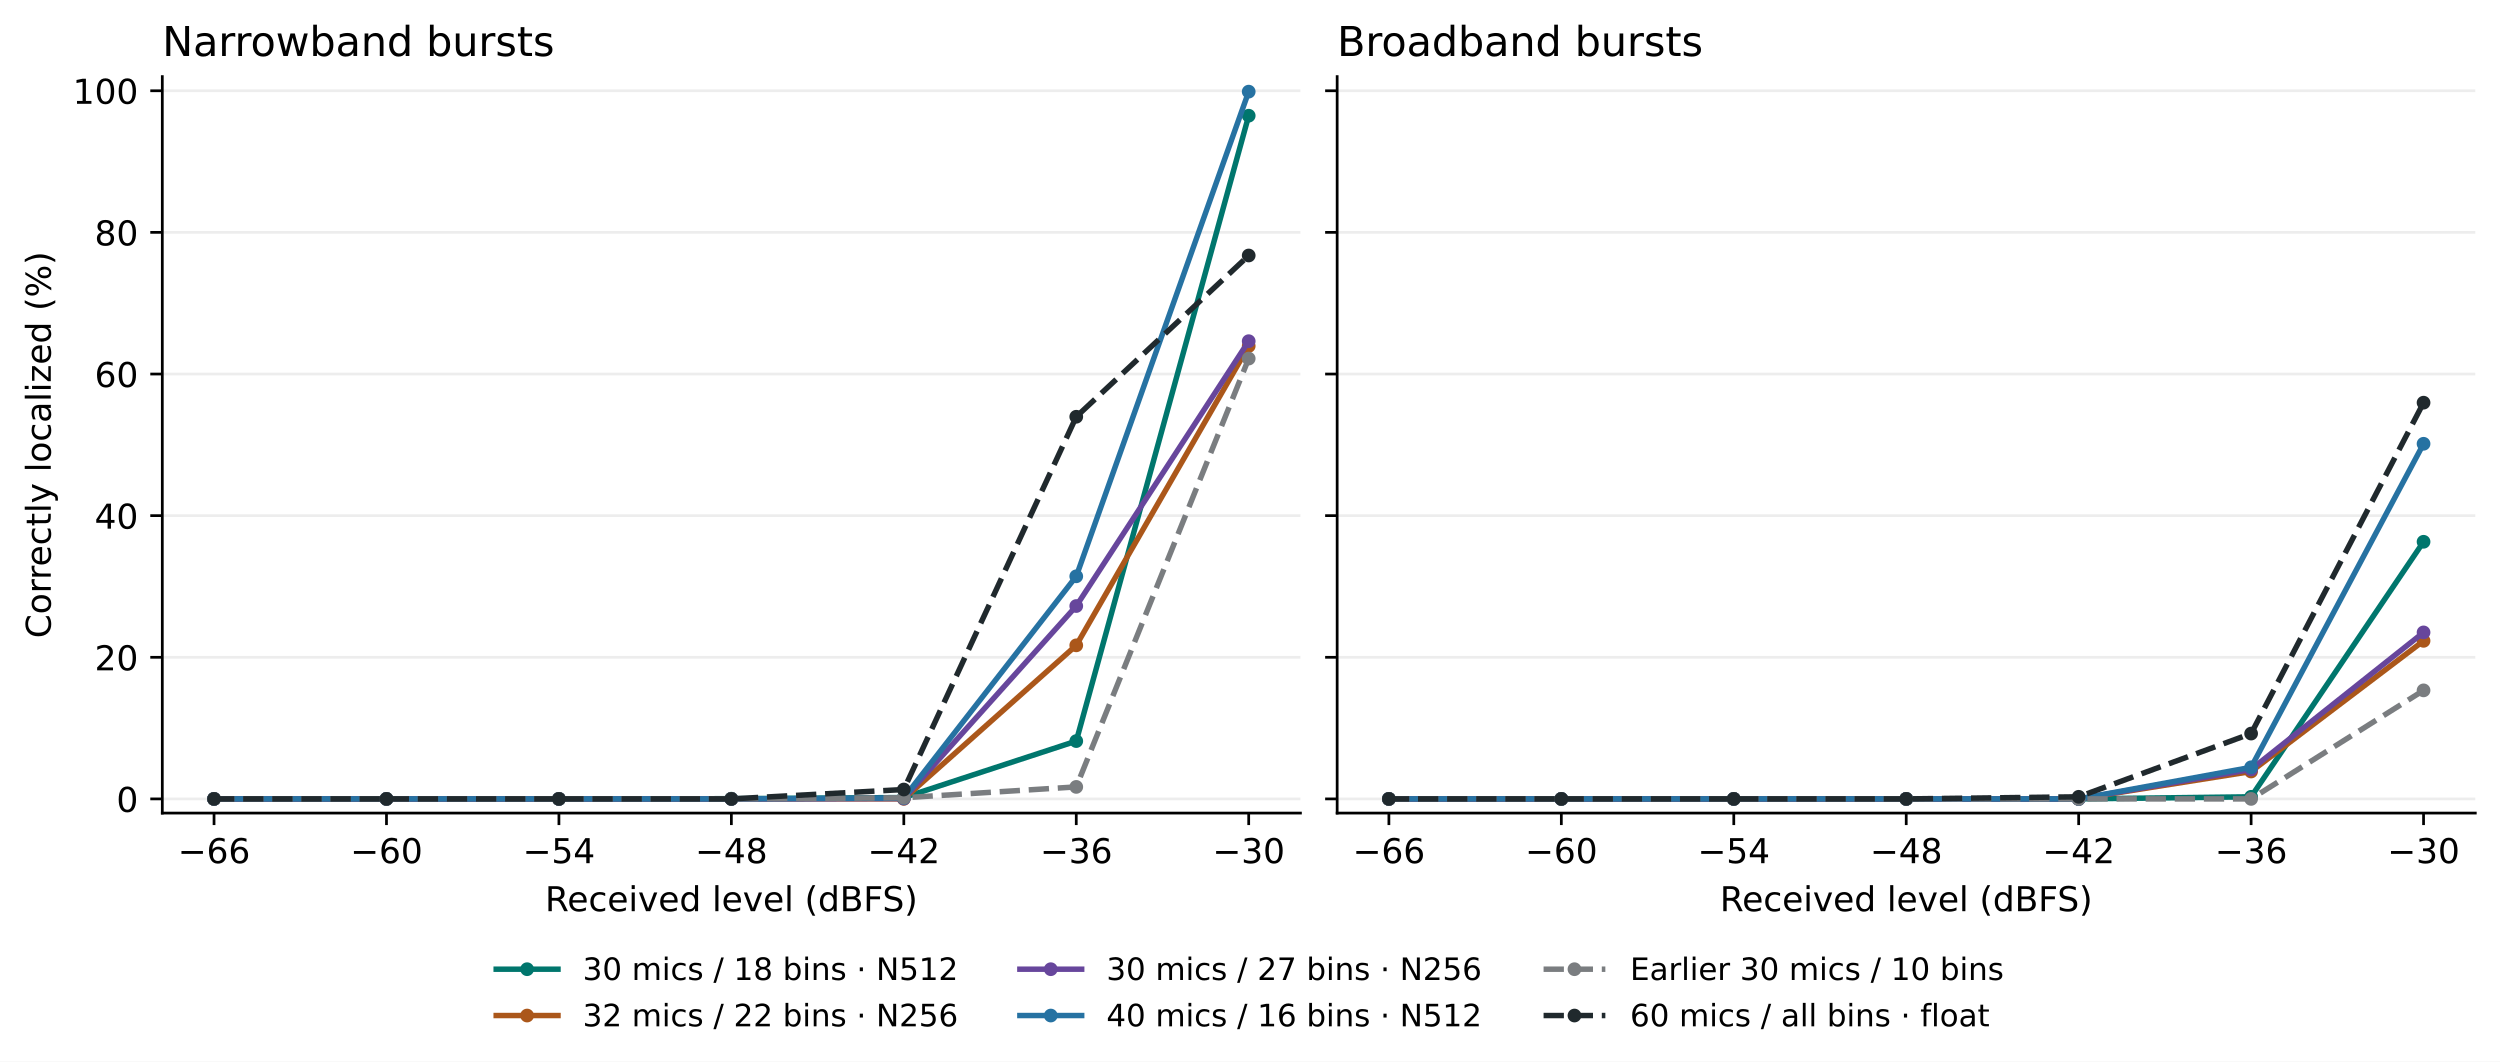
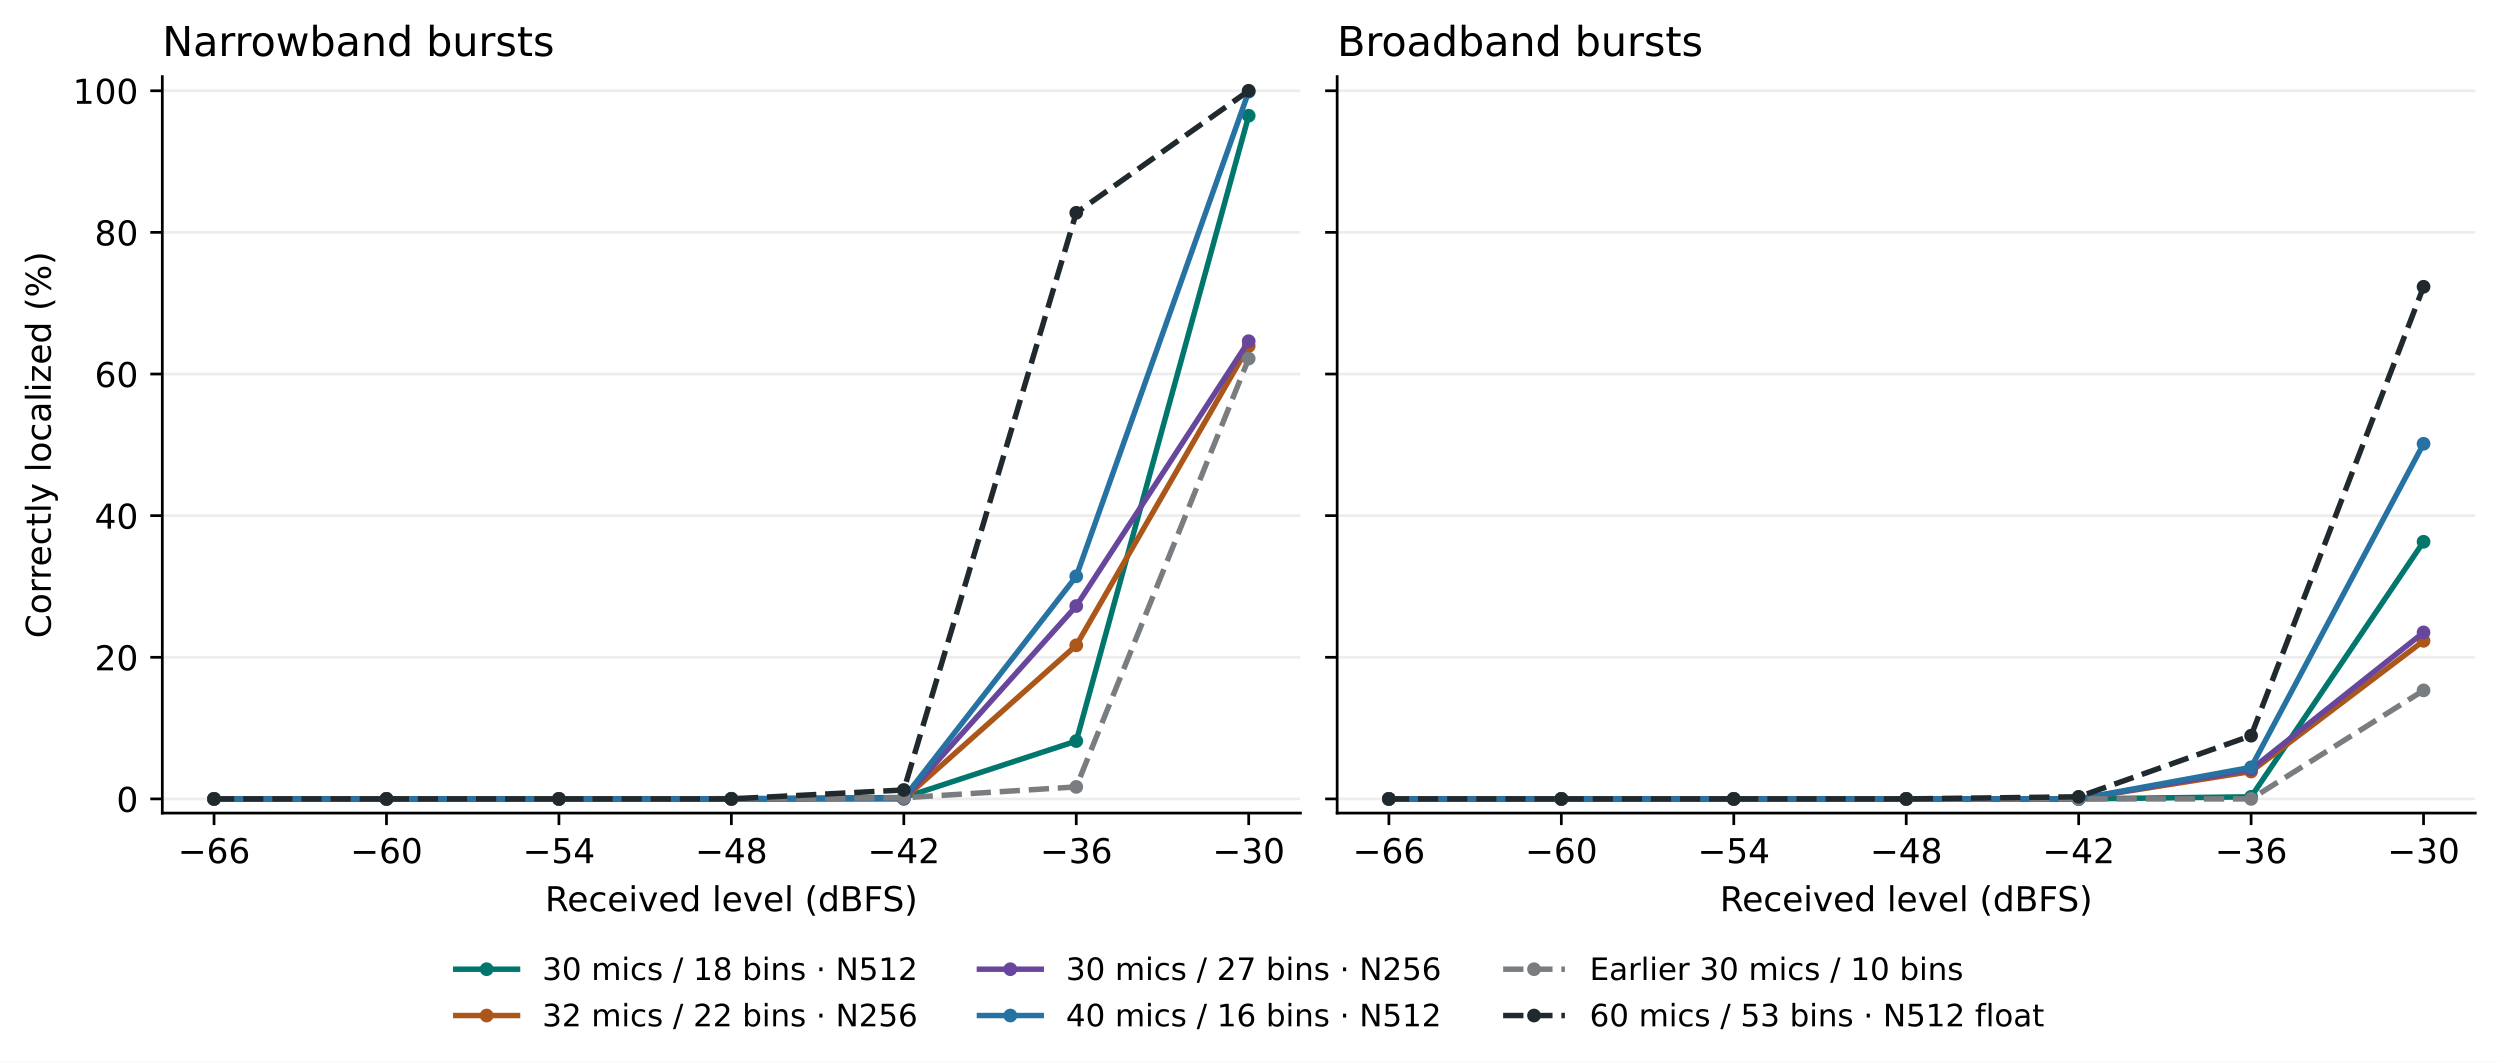
<svg xmlns="http://www.w3.org/2000/svg" xmlns:xlink="http://www.w3.org/1999/xlink" width="728.4pt" height="309.3pt" viewBox="0 0 728.4 309.3" version="1.1">
  <defs>
    <style type="text/css">*{stroke-linejoin: round; stroke-linecap: butt}</style>
  </defs>
  <g id="figure_1">
    <g id="patch_1">
      <path d="M 0 309.3  L 728.4 309.3  L 728.4 0  L 0 0  z " style="fill: #ffffff" />
    </g>
    <g id="axes_1">
      <g id="patch_2">
        <path d="M 47.288 236.897  L 378.894 236.897  L 378.894 22.318  L 47.288 22.318  z " style="fill: #ffffff" />
      </g>
      <g id="matplotlib.axis_1">
        <g id="xtick_1">
          <g id="line2d_1">
            <defs>
              <path id="md88c1890b0" d="M 0 0  L 0 3.5  " style="stroke: #000000; stroke-width: 0.8" />
            </defs>
            <g>
              <use xlink:href="#md88c1890b0" x="62.361" y="236.897" style="stroke: #000000; stroke-width: 0.8" />
            </g>
          </g>
          <g id="text_1">
            <text style="font-size: 10px; font-family: 'DejaVu Sans'; text-anchor: middle" x="62.361" y="251.495" transform="rotate(-0 62.36126 251.4945)">−66</text>
          </g>
        </g>
        <g id="xtick_2">
          <g id="line2d_2">
            <g>
              <use xlink:href="#md88c1890b0" x="112.605" y="236.897" style="stroke: #000000; stroke-width: 0.8" />
            </g>
          </g>
          <g id="text_2">
            <text style="font-size: 10px; font-family: 'DejaVu Sans'; text-anchor: middle" x="112.605" y="251.495" transform="rotate(-0 112.6045 251.4945)">−60</text>
          </g>
        </g>
        <g id="xtick_3">
          <g id="line2d_3">
            <g>
              <use xlink:href="#md88c1890b0" x="162.848" y="236.897" style="stroke: #000000; stroke-width: 0.8" />
            </g>
          </g>
          <g id="text_3">
            <text style="font-size: 10px; font-family: 'DejaVu Sans'; text-anchor: middle" x="162.848" y="251.495" transform="rotate(-0 162.8478 251.4945)">−54</text>
          </g>
        </g>
        <g id="xtick_4">
          <g id="line2d_4">
            <g>
              <use xlink:href="#md88c1890b0" x="213.091" y="236.897" style="stroke: #000000; stroke-width: 0.8" />
            </g>
          </g>
          <g id="text_4">
            <text style="font-size: 10px; font-family: 'DejaVu Sans'; text-anchor: middle" x="213.091" y="251.495" transform="rotate(-0 213.0911 251.4945)">−48</text>
          </g>
        </g>
        <g id="xtick_5">
          <g id="line2d_5">
            <g>
              <use xlink:href="#md88c1890b0" x="263.334" y="236.897" style="stroke: #000000; stroke-width: 0.8" />
            </g>
          </g>
          <g id="text_5">
            <text style="font-size: 10px; font-family: 'DejaVu Sans'; text-anchor: middle" x="263.334" y="251.495" transform="rotate(-0 263.3344 251.4945)">−42</text>
          </g>
        </g>
        <g id="xtick_6">
          <g id="line2d_6">
            <g>
              <use xlink:href="#md88c1890b0" x="313.578" y="236.897" style="stroke: #000000; stroke-width: 0.8" />
            </g>
          </g>
          <g id="text_6">
            <text style="font-size: 10px; font-family: 'DejaVu Sans'; text-anchor: middle" x="313.578" y="251.495" transform="rotate(-0 313.5776 251.4945)">−36</text>
          </g>
        </g>
        <g id="xtick_7">
          <g id="line2d_7">
            <g>
              <use xlink:href="#md88c1890b0" x="363.821" y="236.897" style="stroke: #000000; stroke-width: 0.8" />
            </g>
          </g>
          <g id="text_7">
            <text style="font-size: 10px; font-family: 'DejaVu Sans'; text-anchor: middle" x="363.821" y="251.495" transform="rotate(-0 363.8209 251.4945)">−30</text>
          </g>
        </g>
        <g id="text_8">
          <text style="font-size: 10px; font-family: 'DejaVu Sans'; text-anchor: middle" x="213.091" y="265.495" transform="rotate(-0 213.0911 265.4953)">Received level (dBFS)</text>
        </g>
      </g>
      <g id="matplotlib.axis_2">
        <g id="ytick_1">
          <g id="line2d_8">
            <path d="M 47.288 232.77  L 378.894 232.77  " clip-path="url(#p2945825180)" style="fill: none; stroke: #b0b0b0; stroke-opacity: 0.22; stroke-width: 0.8; stroke-linecap: square" />
          </g>
          <g id="line2d_9">
            <defs>
              <path id="m0681916478" d="M 0 0  L -3.5 0  " style="stroke: #000000; stroke-width: 0.8" />
            </defs>
            <g>
              <use xlink:href="#m0681916478" x="47.288" y="232.77" style="stroke: #000000; stroke-width: 0.8" />
            </g>
          </g>
          <g id="text_9">
            <text style="font-size: 10px; font-family: 'DejaVu Sans'; text-anchor: end" x="40.288" y="236.569" transform="rotate(-0 40.28828 236.5692)">0</text>
          </g>
        </g>
        <g id="ytick_2">
          <g id="line2d_10">
            <path d="M 47.288 191.505  L 378.894 191.505  " clip-path="url(#p2945825180)" style="fill: none; stroke: #b0b0b0; stroke-opacity: 0.22; stroke-width: 0.8; stroke-linecap: square" />
          </g>
          <g id="line2d_11">
            <g>
              <use xlink:href="#m0681916478" x="47.288" y="191.505" style="stroke: #000000; stroke-width: 0.8" />
            </g>
          </g>
          <g id="text_10">
            <text style="font-size: 10px; font-family: 'DejaVu Sans'; text-anchor: end" x="40.288" y="195.304" transform="rotate(-0 40.28828 195.304)">20</text>
          </g>
        </g>
        <g id="ytick_3">
          <g id="line2d_12">
            <path d="M 47.288 150.24  L 378.894 150.24  " clip-path="url(#p2945825180)" style="fill: none; stroke: #b0b0b0; stroke-opacity: 0.22; stroke-width: 0.8; stroke-linecap: square" />
          </g>
          <g id="line2d_13">
            <g>
              <use xlink:href="#m0681916478" x="47.288" y="150.24" style="stroke: #000000; stroke-width: 0.8" />
            </g>
          </g>
          <g id="text_11">
            <text style="font-size: 10px; font-family: 'DejaVu Sans'; text-anchor: end" x="40.288" y="154.039" transform="rotate(-0 40.28828 154.0389)">40</text>
          </g>
        </g>
        <g id="ytick_4">
          <g id="line2d_14">
            <path d="M 47.288 108.975  L 378.894 108.975  " clip-path="url(#p2945825180)" style="fill: none; stroke: #b0b0b0; stroke-opacity: 0.22; stroke-width: 0.8; stroke-linecap: square" />
          </g>
          <g id="line2d_15">
            <g>
              <use xlink:href="#m0681916478" x="47.288" y="108.975" style="stroke: #000000; stroke-width: 0.8" />
            </g>
          </g>
          <g id="text_12">
            <text style="font-size: 10px; font-family: 'DejaVu Sans'; text-anchor: end" x="40.288" y="112.774" transform="rotate(-0 40.28828 112.7737)">60</text>
          </g>
        </g>
        <g id="ytick_5">
          <g id="line2d_16">
            <path d="M 47.288 67.71  L 378.894 67.71  " clip-path="url(#p2945825180)" style="fill: none; stroke: #b0b0b0; stroke-opacity: 0.22; stroke-width: 0.8; stroke-linecap: square" />
          </g>
          <g id="line2d_17">
            <g>
              <use xlink:href="#m0681916478" x="47.288" y="67.71" style="stroke: #000000; stroke-width: 0.8" />
            </g>
          </g>
          <g id="text_13">
            <text style="font-size: 10px; font-family: 'DejaVu Sans'; text-anchor: end" x="40.288" y="71.509" transform="rotate(-0 40.28828 71.50861)">80</text>
          </g>
        </g>
        <g id="ytick_6">
          <g id="line2d_18">
            <path d="M 47.288 26.445  L 378.894 26.445  " clip-path="url(#p2945825180)" style="fill: none; stroke: #b0b0b0; stroke-opacity: 0.22; stroke-width: 0.8; stroke-linecap: square" />
          </g>
          <g id="line2d_19">
            <g>
              <use xlink:href="#m0681916478" x="47.288" y="26.445" style="stroke: #000000; stroke-width: 0.8" />
            </g>
          </g>
          <g id="text_14">
            <text style="font-size: 10px; font-family: 'DejaVu Sans'; text-anchor: end" x="40.288" y="30.243" transform="rotate(-0 40.28828 30.24347)">100</text>
          </g>
        </g>
        <g id="text_15">
          <text style="font-size: 10px; font-family: 'DejaVu Sans'; text-anchor: middle" x="14.798" y="129.607" transform="rotate(-90 14.79844 129.6075)">Correctly localized (%)</text>
        </g>
      </g>
      <g id="line2d_20">
        <path d="M 62.361 232.77  L 112.605 232.77  L 162.848 232.77  L 213.091 232.707  L 263.334 232.372  L 313.578 215.92  L 363.821 33.71  " clip-path="url(#p2945825180)" style="fill: none; stroke: #00766d; stroke-width: 1.6; stroke-linecap: square" />
        <defs>
          <path id="md7d014c7dc" d="M 0 1.5  C 0.398 1.5 0.779 1.342 1.061 1.061  C 1.342 0.779 1.5 0.398 1.5 0  C 1.5 -0.398 1.342 -0.779 1.061 -1.061  C 0.779 -1.342 0.398 -1.5 0 -1.5  C -0.398 -1.5 -0.779 -1.342 -1.061 -1.061  C -1.342 -0.779 -1.5 -0.398 -1.5 0  C -1.5 0.398 -1.342 0.779 -1.061 1.061  C -0.779 1.342 -0.398 1.5 0 1.5  z " style="stroke: #00766d" />
        </defs>
        <g clip-path="url(#p2945825180)">
          <use xlink:href="#md7d014c7dc" x="62.361" y="232.77" style="fill: #00766d; stroke: #00766d" />
          <use xlink:href="#md7d014c7dc" x="112.605" y="232.77" style="fill: #00766d; stroke: #00766d" />
          <use xlink:href="#md7d014c7dc" x="162.848" y="232.77" style="fill: #00766d; stroke: #00766d" />
          <use xlink:href="#md7d014c7dc" x="213.091" y="232.707" style="fill: #00766d; stroke: #00766d" />
          <use xlink:href="#md7d014c7dc" x="263.334" y="232.372" style="fill: #00766d; stroke: #00766d" />
          <use xlink:href="#md7d014c7dc" x="313.578" y="215.92" style="fill: #00766d; stroke: #00766d" />
          <use xlink:href="#md7d014c7dc" x="363.821" y="33.71" style="fill: #00766d; stroke: #00766d" />
        </g>
      </g>
      <g id="line2d_21">
        <path d="M 62.361 232.77  L 112.605 232.77  L 162.848 232.77  L 213.091 232.77  L 263.334 232.755  L 313.578 188.026  L 363.821 100.823  " clip-path="url(#p2945825180)" style="fill: none; stroke: #ab571a; stroke-width: 1.6; stroke-linecap: square" />
        <defs>
          <path id="m0aa3e53fed" d="M 0 1.5  C 0.398 1.5 0.779 1.342 1.061 1.061  C 1.342 0.779 1.5 0.398 1.5 0  C 1.5 -0.398 1.342 -0.779 1.061 -1.061  C 0.779 -1.342 0.398 -1.5 0 -1.5  C -0.398 -1.5 -0.779 -1.342 -1.061 -1.061  C -1.342 -0.779 -1.5 -0.398 -1.5 0  C -1.5 0.398 -1.342 0.779 -1.061 1.061  C -0.779 1.342 -0.398 1.5 0 1.5  z " style="stroke: #ab571a" />
        </defs>
        <g clip-path="url(#p2945825180)">
          <use xlink:href="#m0aa3e53fed" x="62.361" y="232.77" style="fill: #ab571a; stroke: #ab571a" />
          <use xlink:href="#m0aa3e53fed" x="112.605" y="232.77" style="fill: #ab571a; stroke: #ab571a" />
          <use xlink:href="#m0aa3e53fed" x="162.848" y="232.77" style="fill: #ab571a; stroke: #ab571a" />
          <use xlink:href="#m0aa3e53fed" x="213.091" y="232.77" style="fill: #ab571a; stroke: #ab571a" />
          <use xlink:href="#m0aa3e53fed" x="263.334" y="232.755" style="fill: #ab571a; stroke: #ab571a" />
          <use xlink:href="#m0aa3e53fed" x="313.578" y="188.026" style="fill: #ab571a; stroke: #ab571a" />
          <use xlink:href="#m0aa3e53fed" x="363.821" y="100.823" style="fill: #ab571a; stroke: #ab571a" />
        </g>
      </g>
      <g id="line2d_22">
        <path d="M 62.361 232.77  L 112.605 232.77  L 162.848 232.77  L 213.091 232.77  L 263.334 232.664  L 313.578 176.572  L 363.821 99.408  " clip-path="url(#p2945825180)" style="fill: none; stroke: #67469c; stroke-width: 1.6; stroke-linecap: square" />
        <defs>
          <path id="mfb3bd67269" d="M 0 1.5  C 0.398 1.5 0.779 1.342 1.061 1.061  C 1.342 0.779 1.5 0.398 1.5 0  C 1.5 -0.398 1.342 -0.779 1.061 -1.061  C 0.779 -1.342 0.398 -1.5 0 -1.5  C -0.398 -1.5 -0.779 -1.342 -1.061 -1.061  C -1.342 -0.779 -1.5 -0.398 -1.5 0  C -1.5 0.398 -1.342 0.779 -1.061 1.061  C -0.779 1.342 -0.398 1.5 0 1.5  z " style="stroke: #67469c" />
        </defs>
        <g clip-path="url(#p2945825180)">
          <use xlink:href="#mfb3bd67269" x="62.361" y="232.77" style="fill: #67469c; stroke: #67469c" />
          <use xlink:href="#mfb3bd67269" x="112.605" y="232.77" style="fill: #67469c; stroke: #67469c" />
          <use xlink:href="#mfb3bd67269" x="162.848" y="232.77" style="fill: #67469c; stroke: #67469c" />
          <use xlink:href="#mfb3bd67269" x="213.091" y="232.77" style="fill: #67469c; stroke: #67469c" />
          <use xlink:href="#mfb3bd67269" x="263.334" y="232.664" style="fill: #67469c; stroke: #67469c" />
          <use xlink:href="#mfb3bd67269" x="313.578" y="176.572" style="fill: #67469c; stroke: #67469c" />
          <use xlink:href="#mfb3bd67269" x="363.821" y="99.408" style="fill: #67469c; stroke: #67469c" />
        </g>
      </g>
      <g id="line2d_23">
        <path d="M 62.361 232.77  L 112.605 232.77  L 162.848 232.77  L 213.091 232.77  L 263.334 232.505  L 313.578 167.914  L 363.821 26.702  " clip-path="url(#p2945825180)" style="fill: none; stroke: #2672a2; stroke-width: 1.6; stroke-linecap: square" />
        <defs>
          <path id="m7ea161b58c" d="M 0 1.5  C 0.398 1.5 0.779 1.342 1.061 1.061  C 1.342 0.779 1.5 0.398 1.5 0  C 1.5 -0.398 1.342 -0.779 1.061 -1.061  C 0.779 -1.342 0.398 -1.5 0 -1.5  C -0.398 -1.5 -0.779 -1.342 -1.061 -1.061  C -1.342 -0.779 -1.5 -0.398 -1.5 0  C -1.5 0.398 -1.342 0.779 -1.061 1.061  C -0.779 1.342 -0.398 1.5 0 1.5  z " style="stroke: #2672a2" />
        </defs>
        <g clip-path="url(#p2945825180)">
          <use xlink:href="#m7ea161b58c" x="62.361" y="232.77" style="fill: #2672a2; stroke: #2672a2" />
          <use xlink:href="#m7ea161b58c" x="112.605" y="232.77" style="fill: #2672a2; stroke: #2672a2" />
          <use xlink:href="#m7ea161b58c" x="162.848" y="232.77" style="fill: #2672a2; stroke: #2672a2" />
          <use xlink:href="#m7ea161b58c" x="213.091" y="232.77" style="fill: #2672a2; stroke: #2672a2" />
          <use xlink:href="#m7ea161b58c" x="263.334" y="232.505" style="fill: #2672a2; stroke: #2672a2" />
          <use xlink:href="#m7ea161b58c" x="313.578" y="167.914" style="fill: #2672a2; stroke: #2672a2" />
          <use xlink:href="#m7ea161b58c" x="363.821" y="26.702" style="fill: #2672a2; stroke: #2672a2" />
        </g>
      </g>
      <g id="line2d_24">
        <path d="M 62.361 232.77  L 112.605 232.77  L 162.848 232.746  L 213.091 232.744  L 263.334 232.437  L 313.578 229.273  L 363.821 104.477  " clip-path="url(#p2945825180)" style="fill: none; stroke-dasharray: 5.92,2.56; stroke-dashoffset: 0; stroke: #7a7d80; stroke-width: 1.6" />
        <defs>
          <path id="md2b12f6a91" d="M 0 1.5  C 0.398 1.5 0.779 1.342 1.061 1.061  C 1.342 0.779 1.5 0.398 1.5 0  C 1.5 -0.398 1.342 -0.779 1.061 -1.061  C 0.779 -1.342 0.398 -1.5 0 -1.5  C -0.398 -1.5 -0.779 -1.342 -1.061 -1.061  C -1.342 -0.779 -1.5 -0.398 -1.5 0  C -1.5 0.398 -1.342 0.779 -1.061 1.061  C -0.779 1.342 -0.398 1.5 0 1.5  z " style="stroke: #7a7d80" />
        </defs>
        <g clip-path="url(#p2945825180)">
          <use xlink:href="#md2b12f6a91" x="62.361" y="232.77" style="fill: #7a7d80; stroke: #7a7d80" />
          <use xlink:href="#md2b12f6a91" x="112.605" y="232.77" style="fill: #7a7d80; stroke: #7a7d80" />
          <use xlink:href="#md2b12f6a91" x="162.848" y="232.746" style="fill: #7a7d80; stroke: #7a7d80" />
          <use xlink:href="#md2b12f6a91" x="213.091" y="232.744" style="fill: #7a7d80; stroke: #7a7d80" />
          <use xlink:href="#md2b12f6a91" x="263.334" y="232.437" style="fill: #7a7d80; stroke: #7a7d80" />
          <use xlink:href="#md2b12f6a91" x="313.578" y="229.273" style="fill: #7a7d80; stroke: #7a7d80" />
          <use xlink:href="#md2b12f6a91" x="363.821" y="104.477" style="fill: #7a7d80; stroke: #7a7d80" />
        </g>
      </g>
      <g id="line2d_25">
-         <path d="M 62.361 232.77  L 112.605 232.77  L 162.848 232.77  L 213.091 232.77  L 263.334 230.034  L 313.578 121.424  L 363.821 74.441  " clip-path="url(#p2945825180)" style="fill: none; stroke-dasharray: 5.92,2.56; stroke-dashoffset: 0; stroke: #20292d; stroke-width: 1.6" />
+         <path d="M 62.361 232.77  L 112.605 232.77  L 162.848 232.77  L 213.091 232.765  L 263.334 230.169  L 313.578 61.999  L 363.821 26.445  " clip-path="url(#p2945825180)" style="fill: none; stroke-dasharray: 5.92,2.56; stroke-dashoffset: 0; stroke: #20292d; stroke-width: 1.6" />
        <defs>
          <path id="m184c995e54" d="M 0 1.5  C 0.398 1.5 0.779 1.342 1.061 1.061  C 1.342 0.779 1.5 0.398 1.5 0  C 1.5 -0.398 1.342 -0.779 1.061 -1.061  C 0.779 -1.342 0.398 -1.5 0 -1.5  C -0.398 -1.5 -0.779 -1.342 -1.061 -1.061  C -1.342 -0.779 -1.5 -0.398 -1.5 0  C -1.5 0.398 -1.342 0.779 -1.061 1.061  C -0.779 1.342 -0.398 1.5 0 1.5  z " style="stroke: #20292d" />
        </defs>
        <g clip-path="url(#p2945825180)">
          <use xlink:href="#m184c995e54" x="62.361" y="232.77" style="fill: #20292d; stroke: #20292d" />
          <use xlink:href="#m184c995e54" x="112.605" y="232.77" style="fill: #20292d; stroke: #20292d" />
          <use xlink:href="#m184c995e54" x="162.848" y="232.77" style="fill: #20292d; stroke: #20292d" />
-           <use xlink:href="#m184c995e54" x="213.091" y="232.77" style="fill: #20292d; stroke: #20292d" />
-           <use xlink:href="#m184c995e54" x="263.334" y="230.034" style="fill: #20292d; stroke: #20292d" />
-           <use xlink:href="#m184c995e54" x="313.578" y="121.424" style="fill: #20292d; stroke: #20292d" />
-           <use xlink:href="#m184c995e54" x="363.821" y="74.441" style="fill: #20292d; stroke: #20292d" />
+           <use xlink:href="#m184c995e54" x="213.091" y="232.765" style="fill: #20292d; stroke: #20292d" />
+           <use xlink:href="#m184c995e54" x="263.334" y="230.169" style="fill: #20292d; stroke: #20292d" />
+           <use xlink:href="#m184c995e54" x="313.578" y="61.999" style="fill: #20292d; stroke: #20292d" />
+           <use xlink:href="#m184c995e54" x="363.821" y="26.445" style="fill: #20292d; stroke: #20292d" />
        </g>
      </g>
      <g id="patch_3">
        <path d="M 47.288 236.897  L 47.288 22.318  " style="fill: none; stroke: #000000; stroke-width: 0.8; stroke-linejoin: miter; stroke-linecap: square" />
      </g>
      <g id="patch_4">
        <path d="M 47.288 236.897  L 378.894 236.897  " style="fill: none; stroke: #000000; stroke-width: 0.8; stroke-linejoin: miter; stroke-linecap: square" />
      </g>
      <g id="text_16">
        <text style="font-size: 12px; font-family: 'DejaVu Sans'; text-anchor: start" x="47.288" y="16.318" transform="rotate(-0 47.28828 16.31812)">Narrowband bursts</text>
      </g>
    </g>
    <g id="axes_2">
      <g id="patch_5">
        <path d="M 389.594 236.897  L 721.2 236.897  L 721.2 22.318  L 389.594 22.318  z " style="fill: #ffffff" />
      </g>
      <g id="matplotlib.axis_3">
        <g id="xtick_8">
          <g id="line2d_26">
            <g>
              <use xlink:href="#md88c1890b0" x="404.667" y="236.897" style="stroke: #000000; stroke-width: 0.8" />
            </g>
          </g>
          <g id="text_17">
            <text style="font-size: 10px; font-family: 'DejaVu Sans'; text-anchor: middle" x="404.667" y="251.495" transform="rotate(-0 404.6669 251.4945)">−66</text>
          </g>
        </g>
        <g id="xtick_9">
          <g id="line2d_27">
            <g>
              <use xlink:href="#md88c1890b0" x="454.91" y="236.897" style="stroke: #000000; stroke-width: 0.8" />
            </g>
          </g>
          <g id="text_18">
            <text style="font-size: 10px; font-family: 'DejaVu Sans'; text-anchor: middle" x="454.91" y="251.495" transform="rotate(-0 454.9102 251.4945)">−60</text>
          </g>
        </g>
        <g id="xtick_10">
          <g id="line2d_28">
            <g>
              <use xlink:href="#md88c1890b0" x="505.153" y="236.897" style="stroke: #000000; stroke-width: 0.8" />
            </g>
          </g>
          <g id="text_19">
            <text style="font-size: 10px; font-family: 'DejaVu Sans'; text-anchor: middle" x="505.153" y="251.495" transform="rotate(-0 505.1534 251.4945)">−54</text>
          </g>
        </g>
        <g id="xtick_11">
          <g id="line2d_29">
            <g>
              <use xlink:href="#md88c1890b0" x="555.397" y="236.897" style="stroke: #000000; stroke-width: 0.8" />
            </g>
          </g>
          <g id="text_20">
            <text style="font-size: 10px; font-family: 'DejaVu Sans'; text-anchor: middle" x="555.397" y="251.495" transform="rotate(-0 555.3967 251.4945)">−48</text>
          </g>
        </g>
        <g id="xtick_12">
          <g id="line2d_30">
            <g>
              <use xlink:href="#md88c1890b0" x="605.64" y="236.897" style="stroke: #000000; stroke-width: 0.8" />
            </g>
          </g>
          <g id="text_21">
            <text style="font-size: 10px; font-family: 'DejaVu Sans'; text-anchor: middle" x="605.64" y="251.495" transform="rotate(-0 605.64 251.4945)">−42</text>
          </g>
        </g>
        <g id="xtick_13">
          <g id="line2d_31">
            <g>
              <use xlink:href="#md88c1890b0" x="655.883" y="236.897" style="stroke: #000000; stroke-width: 0.8" />
            </g>
          </g>
          <g id="text_22">
            <text style="font-size: 10px; font-family: 'DejaVu Sans'; text-anchor: middle" x="655.883" y="251.495" transform="rotate(-0 655.8833 251.4945)">−36</text>
          </g>
        </g>
        <g id="xtick_14">
          <g id="line2d_32">
            <g>
              <use xlink:href="#md88c1890b0" x="706.127" y="236.897" style="stroke: #000000; stroke-width: 0.8" />
            </g>
          </g>
          <g id="text_23">
            <text style="font-size: 10px; font-family: 'DejaVu Sans'; text-anchor: middle" x="706.127" y="251.495" transform="rotate(-0 706.1265 251.4945)">−30</text>
          </g>
        </g>
        <g id="text_24">
          <text style="font-size: 10px; font-family: 'DejaVu Sans'; text-anchor: middle" x="555.397" y="265.495" transform="rotate(-0 555.3967 265.4953)">Received level (dBFS)</text>
        </g>
      </g>
      <g id="matplotlib.axis_4">
        <g id="ytick_7">
          <g id="line2d_33">
            <path d="M 389.594 232.77  L 721.2 232.77  " clip-path="url(#p84d3fbfdbf)" style="fill: none; stroke: #b0b0b0; stroke-opacity: 0.22; stroke-width: 0.8; stroke-linecap: square" />
          </g>
          <g id="line2d_34">
            <g>
              <use xlink:href="#m0681916478" x="389.594" y="232.77" style="stroke: #000000; stroke-width: 0.8" />
            </g>
          </g>
        </g>
        <g id="ytick_8">
          <g id="line2d_35">
            <path d="M 389.594 191.505  L 721.2 191.505  " clip-path="url(#p84d3fbfdbf)" style="fill: none; stroke: #b0b0b0; stroke-opacity: 0.22; stroke-width: 0.8; stroke-linecap: square" />
          </g>
          <g id="line2d_36">
            <g>
              <use xlink:href="#m0681916478" x="389.594" y="191.505" style="stroke: #000000; stroke-width: 0.8" />
            </g>
          </g>
        </g>
        <g id="ytick_9">
          <g id="line2d_37">
            <path d="M 389.594 150.24  L 721.2 150.24  " clip-path="url(#p84d3fbfdbf)" style="fill: none; stroke: #b0b0b0; stroke-opacity: 0.22; stroke-width: 0.8; stroke-linecap: square" />
          </g>
          <g id="line2d_38">
            <g>
              <use xlink:href="#m0681916478" x="389.594" y="150.24" style="stroke: #000000; stroke-width: 0.8" />
            </g>
          </g>
        </g>
        <g id="ytick_10">
          <g id="line2d_39">
            <path d="M 389.594 108.975  L 721.2 108.975  " clip-path="url(#p84d3fbfdbf)" style="fill: none; stroke: #b0b0b0; stroke-opacity: 0.22; stroke-width: 0.8; stroke-linecap: square" />
          </g>
          <g id="line2d_40">
            <g>
              <use xlink:href="#m0681916478" x="389.594" y="108.975" style="stroke: #000000; stroke-width: 0.8" />
            </g>
          </g>
        </g>
        <g id="ytick_11">
          <g id="line2d_41">
            <path d="M 389.594 67.71  L 721.2 67.71  " clip-path="url(#p84d3fbfdbf)" style="fill: none; stroke: #b0b0b0; stroke-opacity: 0.22; stroke-width: 0.8; stroke-linecap: square" />
          </g>
          <g id="line2d_42">
            <g>
              <use xlink:href="#m0681916478" x="389.594" y="67.71" style="stroke: #000000; stroke-width: 0.8" />
            </g>
          </g>
        </g>
        <g id="ytick_12">
          <g id="line2d_43">
            <path d="M 389.594 26.445  L 721.2 26.445  " clip-path="url(#p84d3fbfdbf)" style="fill: none; stroke: #b0b0b0; stroke-opacity: 0.22; stroke-width: 0.8; stroke-linecap: square" />
          </g>
          <g id="line2d_44">
            <g>
              <use xlink:href="#m0681916478" x="389.594" y="26.445" style="stroke: #000000; stroke-width: 0.8" />
            </g>
          </g>
        </g>
      </g>
      <g id="line2d_45">
        <path d="M 404.667 232.77  L 454.91 232.77  L 505.153 232.77  L 555.397 232.77  L 605.64 232.77  L 655.883 232.156  L 706.127 157.854  " clip-path="url(#p84d3fbfdbf)" style="fill: none; stroke: #00766d; stroke-width: 1.6; stroke-linecap: square" />
        <g clip-path="url(#p84d3fbfdbf)">
          <use xlink:href="#md7d014c7dc" x="404.667" y="232.77" style="fill: #00766d; stroke: #00766d" />
          <use xlink:href="#md7d014c7dc" x="454.91" y="232.77" style="fill: #00766d; stroke: #00766d" />
          <use xlink:href="#md7d014c7dc" x="505.153" y="232.77" style="fill: #00766d; stroke: #00766d" />
          <use xlink:href="#md7d014c7dc" x="555.397" y="232.77" style="fill: #00766d; stroke: #00766d" />
          <use xlink:href="#md7d014c7dc" x="605.64" y="232.77" style="fill: #00766d; stroke: #00766d" />
          <use xlink:href="#md7d014c7dc" x="655.883" y="232.156" style="fill: #00766d; stroke: #00766d" />
          <use xlink:href="#md7d014c7dc" x="706.127" y="157.854" style="fill: #00766d; stroke: #00766d" />
        </g>
      </g>
      <g id="line2d_46">
        <path d="M 404.667 232.77  L 454.91 232.77  L 505.153 232.77  L 555.397 232.77  L 605.64 232.77  L 655.883 224.787  L 706.127 186.715  " clip-path="url(#p84d3fbfdbf)" style="fill: none; stroke: #ab571a; stroke-width: 1.6; stroke-linecap: square" />
        <g clip-path="url(#p84d3fbfdbf)">
          <use xlink:href="#m0aa3e53fed" x="404.667" y="232.77" style="fill: #ab571a; stroke: #ab571a" />
          <use xlink:href="#m0aa3e53fed" x="454.91" y="232.77" style="fill: #ab571a; stroke: #ab571a" />
          <use xlink:href="#m0aa3e53fed" x="505.153" y="232.77" style="fill: #ab571a; stroke: #ab571a" />
          <use xlink:href="#m0aa3e53fed" x="555.397" y="232.77" style="fill: #ab571a; stroke: #ab571a" />
          <use xlink:href="#m0aa3e53fed" x="605.64" y="232.77" style="fill: #ab571a; stroke: #ab571a" />
          <use xlink:href="#m0aa3e53fed" x="655.883" y="224.787" style="fill: #ab571a; stroke: #ab571a" />
          <use xlink:href="#m0aa3e53fed" x="706.127" y="186.715" style="fill: #ab571a; stroke: #ab571a" />
        </g>
      </g>
      <g id="line2d_47">
        <path d="M 404.667 232.77  L 454.91 232.77  L 505.153 232.77  L 555.397 232.77  L 605.64 232.77  L 655.883 224.173  L 706.127 184.259  " clip-path="url(#p84d3fbfdbf)" style="fill: none; stroke: #67469c; stroke-width: 1.6; stroke-linecap: square" />
        <g clip-path="url(#p84d3fbfdbf)">
          <use xlink:href="#mfb3bd67269" x="404.667" y="232.77" style="fill: #67469c; stroke: #67469c" />
          <use xlink:href="#mfb3bd67269" x="454.91" y="232.77" style="fill: #67469c; stroke: #67469c" />
          <use xlink:href="#mfb3bd67269" x="505.153" y="232.77" style="fill: #67469c; stroke: #67469c" />
          <use xlink:href="#mfb3bd67269" x="555.397" y="232.77" style="fill: #67469c; stroke: #67469c" />
          <use xlink:href="#mfb3bd67269" x="605.64" y="232.77" style="fill: #67469c; stroke: #67469c" />
          <use xlink:href="#mfb3bd67269" x="655.883" y="224.173" style="fill: #67469c; stroke: #67469c" />
          <use xlink:href="#mfb3bd67269" x="706.127" y="184.259" style="fill: #67469c; stroke: #67469c" />
        </g>
      </g>
      <g id="line2d_48">
        <path d="M 404.667 232.77  L 454.91 232.77  L 505.153 232.77  L 555.397 232.77  L 605.64 232.77  L 655.883 223.559  L 706.127 129.3  " clip-path="url(#p84d3fbfdbf)" style="fill: none; stroke: #2672a2; stroke-width: 1.6; stroke-linecap: square" />
        <g clip-path="url(#p84d3fbfdbf)">
          <use xlink:href="#m7ea161b58c" x="404.667" y="232.77" style="fill: #2672a2; stroke: #2672a2" />
          <use xlink:href="#m7ea161b58c" x="454.91" y="232.77" style="fill: #2672a2; stroke: #2672a2" />
          <use xlink:href="#m7ea161b58c" x="505.153" y="232.77" style="fill: #2672a2; stroke: #2672a2" />
          <use xlink:href="#m7ea161b58c" x="555.397" y="232.77" style="fill: #2672a2; stroke: #2672a2" />
          <use xlink:href="#m7ea161b58c" x="605.64" y="232.77" style="fill: #2672a2; stroke: #2672a2" />
          <use xlink:href="#m7ea161b58c" x="655.883" y="223.559" style="fill: #2672a2; stroke: #2672a2" />
          <use xlink:href="#m7ea161b58c" x="706.127" y="129.3" style="fill: #2672a2; stroke: #2672a2" />
        </g>
      </g>
      <g id="line2d_49">
        <path d="M 404.667 232.77  L 454.91 232.77  L 505.153 232.77  L 555.397 232.77  L 605.64 232.77  L 655.883 232.77  L 706.127 201.146  " clip-path="url(#p84d3fbfdbf)" style="fill: none; stroke-dasharray: 5.92,2.56; stroke-dashoffset: 0; stroke: #7a7d80; stroke-width: 1.6" />
        <g clip-path="url(#p84d3fbfdbf)">
          <use xlink:href="#md2b12f6a91" x="404.667" y="232.77" style="fill: #7a7d80; stroke: #7a7d80" />
          <use xlink:href="#md2b12f6a91" x="454.91" y="232.77" style="fill: #7a7d80; stroke: #7a7d80" />
          <use xlink:href="#md2b12f6a91" x="505.153" y="232.77" style="fill: #7a7d80; stroke: #7a7d80" />
          <use xlink:href="#md2b12f6a91" x="555.397" y="232.77" style="fill: #7a7d80; stroke: #7a7d80" />
          <use xlink:href="#md2b12f6a91" x="605.64" y="232.77" style="fill: #7a7d80; stroke: #7a7d80" />
          <use xlink:href="#md2b12f6a91" x="655.883" y="232.77" style="fill: #7a7d80; stroke: #7a7d80" />
          <use xlink:href="#md2b12f6a91" x="706.127" y="201.146" style="fill: #7a7d80; stroke: #7a7d80" />
        </g>
      </g>
      <g id="line2d_50">
-         <path d="M 404.667 232.77  L 454.91 232.77  L 505.153 232.77  L 555.397 232.77  L 605.64 232.156  L 655.883 213.734  L 706.127 117.326  " clip-path="url(#p84d3fbfdbf)" style="fill: none; stroke-dasharray: 5.92,2.56; stroke-dashoffset: 0; stroke: #20292d; stroke-width: 1.6" />
+         <path d="M 404.667 232.77  L 454.91 232.77  L 505.153 232.77  L 555.397 232.77  L 605.64 232.156  L 655.883 214.348  L 706.127 83.553  " clip-path="url(#p84d3fbfdbf)" style="fill: none; stroke-dasharray: 5.92,2.56; stroke-dashoffset: 0; stroke: #20292d; stroke-width: 1.6" />
        <g clip-path="url(#p84d3fbfdbf)">
          <use xlink:href="#m184c995e54" x="404.667" y="232.77" style="fill: #20292d; stroke: #20292d" />
          <use xlink:href="#m184c995e54" x="454.91" y="232.77" style="fill: #20292d; stroke: #20292d" />
          <use xlink:href="#m184c995e54" x="505.153" y="232.77" style="fill: #20292d; stroke: #20292d" />
          <use xlink:href="#m184c995e54" x="555.397" y="232.77" style="fill: #20292d; stroke: #20292d" />
          <use xlink:href="#m184c995e54" x="605.64" y="232.156" style="fill: #20292d; stroke: #20292d" />
-           <use xlink:href="#m184c995e54" x="655.883" y="213.734" style="fill: #20292d; stroke: #20292d" />
-           <use xlink:href="#m184c995e54" x="706.127" y="117.326" style="fill: #20292d; stroke: #20292d" />
+           <use xlink:href="#m184c995e54" x="655.883" y="214.348" style="fill: #20292d; stroke: #20292d" />
+           <use xlink:href="#m184c995e54" x="706.127" y="83.553" style="fill: #20292d; stroke: #20292d" />
        </g>
      </g>
      <g id="patch_6">
        <path d="M 389.594 236.897  L 389.594 22.318  " style="fill: none; stroke: #000000; stroke-width: 0.8; stroke-linejoin: miter; stroke-linecap: square" />
      </g>
      <g id="patch_7">
        <path d="M 389.594 236.897  L 721.2 236.897  " style="fill: none; stroke: #000000; stroke-width: 0.8; stroke-linejoin: miter; stroke-linecap: square" />
      </g>
      <g id="text_25">
        <text style="font-size: 12px; font-family: 'DejaVu Sans'; text-anchor: start" x="389.594" y="16.318" transform="rotate(-0 389.5939 16.31812)">Broadband bursts</text>
      </g>
    </g>
    <g id="legend_1">
      <g id="line2d_51">
-         <path d="M 144.574 282.387  L 153.574 282.387  L 162.574 282.387  " style="fill: none; stroke: #00766d; stroke-width: 1.6; stroke-linecap: square" />
+         <path d="M 132.789 282.387  L 141.789 282.387  L 150.789 282.387  " style="fill: none; stroke: #00766d; stroke-width: 1.6; stroke-linecap: square" />
        <g>
-           <use xlink:href="#md7d014c7dc" x="153.574" y="282.387" style="fill: #00766d; stroke: #00766d" />
+           <use xlink:href="#md7d014c7dc" x="141.789" y="282.387" style="fill: #00766d; stroke: #00766d" />
        </g>
      </g>
      <g id="text_26">
-         <text style="font-size: 9px; font-family: 'DejaVu Sans'; text-anchor: start" x="169.774" y="285.537" transform="rotate(-0 169.7744 285.5369)">30 mics / 18 bins · N512</text>
+         <text style="font-size: 9px; font-family: 'DejaVu Sans'; text-anchor: start" x="157.989" y="285.537" transform="rotate(-0 157.9887 285.5369)">30 mics / 18 bins · N512</text>
      </g>
      <g id="line2d_52">
-         <path d="M 144.574 295.888  L 153.574 295.888  L 162.574 295.888  " style="fill: none; stroke: #ab571a; stroke-width: 1.6; stroke-linecap: square" />
+         <path d="M 132.789 295.888  L 141.789 295.888  L 150.789 295.888  " style="fill: none; stroke: #ab571a; stroke-width: 1.6; stroke-linecap: square" />
        <g>
-           <use xlink:href="#m0aa3e53fed" x="153.574" y="295.888" style="fill: #ab571a; stroke: #ab571a" />
+           <use xlink:href="#m0aa3e53fed" x="141.789" y="295.888" style="fill: #ab571a; stroke: #ab571a" />
        </g>
      </g>
      <g id="text_27">
-         <text style="font-size: 9px; font-family: 'DejaVu Sans'; text-anchor: start" x="169.774" y="299.038" transform="rotate(-0 169.7744 299.0377)">32 mics / 22 bins · N256</text>
+         <text style="font-size: 9px; font-family: 'DejaVu Sans'; text-anchor: start" x="157.989" y="299.038" transform="rotate(-0 157.9887 299.0377)">32 mics / 22 bins · N256</text>
      </g>
      <g id="line2d_53">
-         <path d="M 297.155 282.387  L 306.155 282.387  L 315.155 282.387  " style="fill: none; stroke: #67469c; stroke-width: 1.6; stroke-linecap: square" />
+         <path d="M 285.37 282.387  L 294.37 282.387  L 303.37 282.387  " style="fill: none; stroke: #67469c; stroke-width: 1.6; stroke-linecap: square" />
        <g>
-           <use xlink:href="#mfb3bd67269" x="306.155" y="282.387" style="fill: #67469c; stroke: #67469c" />
+           <use xlink:href="#mfb3bd67269" x="294.37" y="282.387" style="fill: #67469c; stroke: #67469c" />
        </g>
      </g>
      <g id="text_28">
-         <text style="font-size: 9px; font-family: 'DejaVu Sans'; text-anchor: start" x="322.355" y="285.537" transform="rotate(-0 322.3554 285.5369)">30 mics / 27 bins · N256</text>
+         <text style="font-size: 9px; font-family: 'DejaVu Sans'; text-anchor: start" x="310.57" y="285.537" transform="rotate(-0 310.5696 285.5369)">30 mics / 27 bins · N256</text>
      </g>
      <g id="line2d_54">
-         <path d="M 297.155 295.888  L 306.155 295.888  L 315.155 295.888  " style="fill: none; stroke: #2672a2; stroke-width: 1.6; stroke-linecap: square" />
+         <path d="M 285.37 295.888  L 294.37 295.888  L 303.37 295.888  " style="fill: none; stroke: #2672a2; stroke-width: 1.6; stroke-linecap: square" />
        <g>
-           <use xlink:href="#m7ea161b58c" x="306.155" y="295.888" style="fill: #2672a2; stroke: #2672a2" />
+           <use xlink:href="#m7ea161b58c" x="294.37" y="295.888" style="fill: #2672a2; stroke: #2672a2" />
        </g>
      </g>
      <g id="text_29">
-         <text style="font-size: 9px; font-family: 'DejaVu Sans'; text-anchor: start" x="322.355" y="299.038" transform="rotate(-0 322.3554 299.0377)">40 mics / 16 bins · N512</text>
+         <text style="font-size: 9px; font-family: 'DejaVu Sans'; text-anchor: start" x="310.57" y="299.038" transform="rotate(-0 310.5696 299.0377)">40 mics / 16 bins · N512</text>
      </g>
      <g id="line2d_55">
-         <path d="M 449.736 282.387  L 458.736 282.387  L 467.736 282.387  " style="fill: none; stroke-dasharray: 5.92,2.56; stroke-dashoffset: 0; stroke: #7a7d80; stroke-width: 1.6" />
+         <path d="M 437.951 282.387  L 446.951 282.387  L 455.951 282.387  " style="fill: none; stroke-dasharray: 5.92,2.56; stroke-dashoffset: 0; stroke: #7a7d80; stroke-width: 1.6" />
        <g>
-           <use xlink:href="#md2b12f6a91" x="458.736" y="282.387" style="fill: #7a7d80; stroke: #7a7d80" />
+           <use xlink:href="#md2b12f6a91" x="446.951" y="282.387" style="fill: #7a7d80; stroke: #7a7d80" />
        </g>
      </g>
      <g id="text_30">
-         <text style="font-size: 9px; font-family: 'DejaVu Sans'; text-anchor: start" x="474.936" y="285.537" transform="rotate(-0 474.9363 285.5369)">Earlier 30 mics / 10 bins</text>
+         <text style="font-size: 9px; font-family: 'DejaVu Sans'; text-anchor: start" x="463.151" y="285.537" transform="rotate(-0 463.1505 285.5369)">Earlier 30 mics / 10 bins</text>
      </g>
      <g id="line2d_56">
-         <path d="M 449.736 295.888  L 458.736 295.888  L 467.736 295.888  " style="fill: none; stroke-dasharray: 5.92,2.56; stroke-dashoffset: 0; stroke: #20292d; stroke-width: 1.6" />
+         <path d="M 437.951 295.888  L 446.951 295.888  L 455.951 295.888  " style="fill: none; stroke-dasharray: 5.92,2.56; stroke-dashoffset: 0; stroke: #20292d; stroke-width: 1.6" />
        <g>
-           <use xlink:href="#m184c995e54" x="458.736" y="295.888" style="fill: #20292d; stroke: #20292d" />
+           <use xlink:href="#m184c995e54" x="446.951" y="295.888" style="fill: #20292d; stroke: #20292d" />
        </g>
      </g>
      <g id="text_31">
-         <text style="font-size: 9px; font-family: 'DejaVu Sans'; text-anchor: start" x="474.936" y="299.038" transform="rotate(-0 474.9363 299.0377)">60 mics / all bins · float</text>
+         <text style="font-size: 9px; font-family: 'DejaVu Sans'; text-anchor: start" x="463.151" y="299.038" transform="rotate(-0 463.1505 299.0377)">60 mics / 53 bins · N512 float</text>
      </g>
    </g>
  </g>
  <defs>
    <clipPath id="p2945825180">
      <rect x="47.288" y="22.318" width="331.606" height="214.579" />
    </clipPath>
    <clipPath id="p84d3fbfdbf">
      <rect x="389.594" y="22.318" width="331.606" height="214.579" />
    </clipPath>
  </defs>
</svg>
